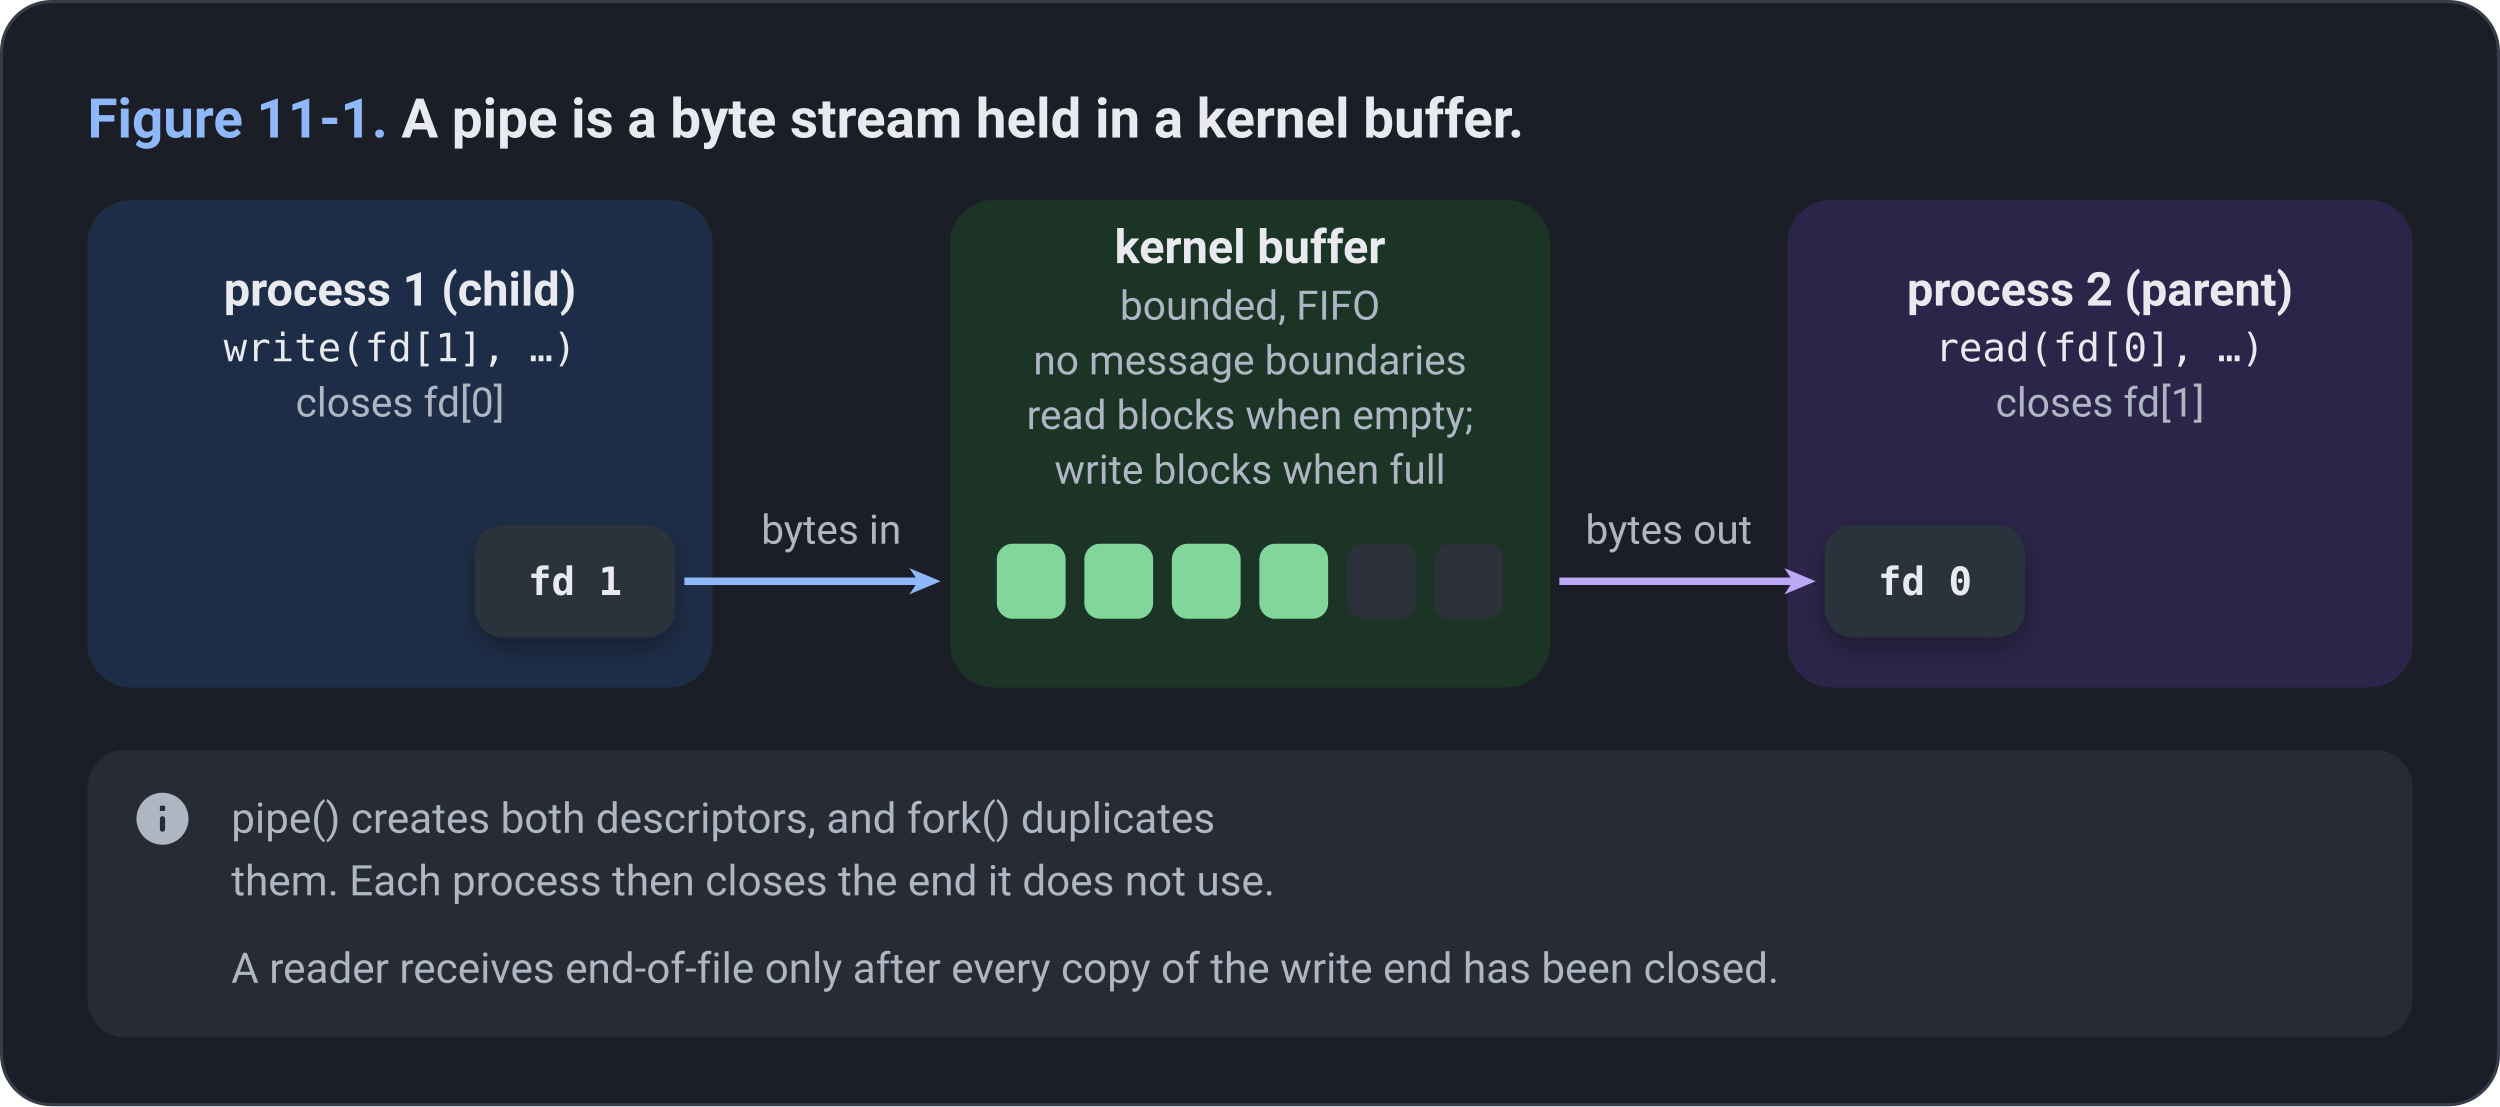
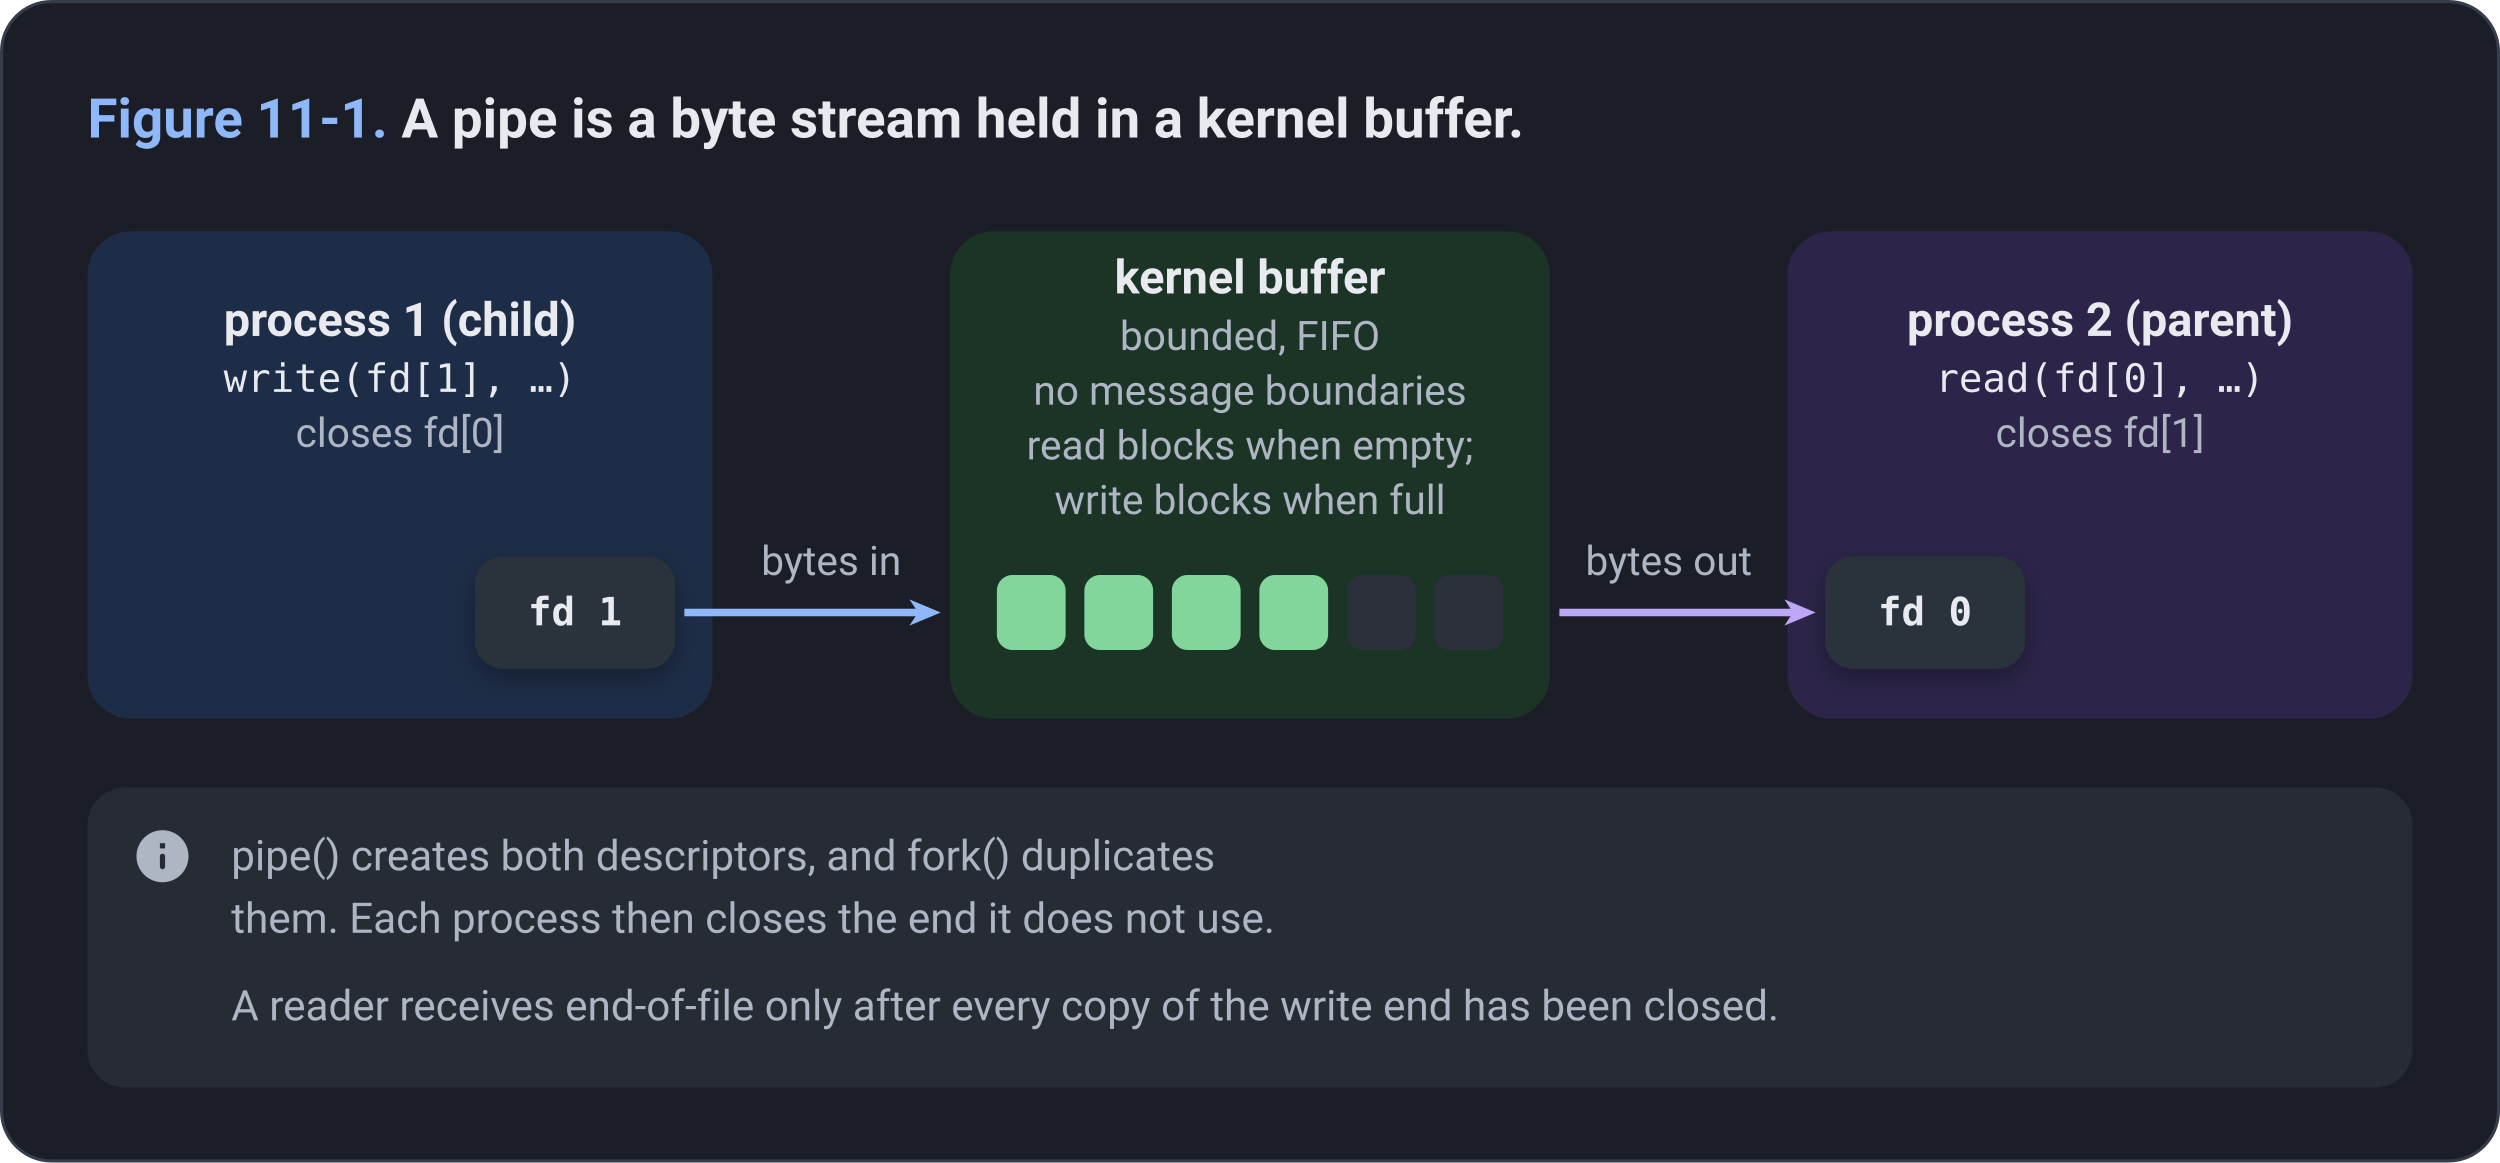
- <svg xmlns="http://www.w3.org/2000/svg" viewBox="0 0 800 354" width="800" height="354">
+ <svg xmlns="http://www.w3.org/2000/svg" viewBox="0 0 800 372" width="800" height="372">
  <style>
    text { font-family: -apple-system, BlinkMacSystemFont, "Segoe UI", Roboto, "Helvetica Neue", Arial, sans-serif; fill: #E8EAF0; }
    .paper { fill: #1B1E26; }
    .frame { fill: #1B1E26; stroke: #363C49; stroke-width: 1; }
    .card { fill: #2B303B; }
    .hair { stroke: #363C49; stroke-width: 1.2; fill: none; }
    .muted { fill: #AEB6C3; }
    .ink { fill: #E8EAF0; }
    .title { font-size: 17.5px; font-weight: 650; }
    .head { font-size: 15.5px; font-weight: 650; }
    .name { font-size: 15px; font-weight: 650; }
    .body { font-size: 13.5px; }
    .sub { font-size: 13px; }
    .mono { font-size: 12.5px; font-family: "SF Mono", SFMono-Regular, ui-monospace, Menlo, Consolas, monospace; }
    .monob { font-size: 12.5px; font-weight: 650; font-family: "SF Mono", SFMono-Regular, ui-monospace, Menlo, Consolas, monospace; }
    .small { font-size: 12px; }
    .note { font-size: 13.5px; }
    .noteb { font-size: 13.5px; font-weight: 650; }
    .sub, .small, .note { fill: #AEB6C3; }
    .c-blue { fill: #1E2D47; }
    .m-blue { fill: #2C4674; }
    .a-blue { fill: #8FB8FA; }
    .t-blue { fill: #8FB8FA; }
    .w-blue { stroke: #8FB8FA; fill: none; stroke-linecap: butt; stroke-linejoin: round; }
    .o-blue { stroke: #8FB8FA; fill: none; stroke-width: 1.5; }
    .h-blue { stroke: #8FB8FA; stroke-width: 1.4; }
    .c-green { fill: #1B3426; }
    .m-green { fill: #28553B; }
    .a-green { fill: #82D69C; }
    .t-green { fill: #82D69C; }
    .w-green { stroke: #82D69C; fill: none; stroke-linecap: butt; stroke-linejoin: round; }
    .o-green { stroke: #82D69C; fill: none; stroke-width: 1.5; }
    .h-green { stroke: #82D69C; stroke-width: 1.4; }
    .c-amber { fill: #3A2D14; }
    .m-amber { fill: #5E471A; }
    .a-amber { fill: #F3C06B; }
    .t-amber { fill: #F3C06B; }
    .w-amber { stroke: #F3C06B; fill: none; stroke-linecap: butt; stroke-linejoin: round; }
    .o-amber { stroke: #F3C06B; fill: none; stroke-width: 1.5; }
    .h-amber { stroke: #F3C06B; stroke-width: 1.4; }
    .c-red { fill: #41221D; }
    .m-red { fill: #69322B; }
    .a-red { fill: #F59E8D; }
    .t-red { fill: #F59E8D; }
    .w-red { stroke: #F59E8D; fill: none; stroke-linecap: butt; stroke-linejoin: round; }
    .o-red { stroke: #F59E8D; fill: none; stroke-width: 1.5; }
    .h-red { stroke: #F59E8D; stroke-width: 1.4; }
    .c-purple { fill: #2C2549; }
    .m-purple { fill: #453978; }
    .a-purple { fill: #BCA8F7; }
    .t-purple { fill: #BCA8F7; }
    .w-purple { stroke: #BCA8F7; fill: none; stroke-linecap: butt; stroke-linejoin: round; }
    .o-purple { stroke: #BCA8F7; fill: none; stroke-width: 1.5; }
    .h-purple { stroke: #BCA8F7; stroke-width: 1.4; }
    .c-teal { fill: #15332F; }
    .m-teal { fill: #1F514B; }
    .a-teal { fill: #72D5CA; }
    .t-teal { fill: #72D5CA; }
    .w-teal { stroke: #72D5CA; fill: none; stroke-linecap: butt; stroke-linejoin: round; }
    .o-teal { stroke: #72D5CA; fill: none; stroke-width: 1.5; }
    .h-teal { stroke: #72D5CA; stroke-width: 1.4; }
    .c-gray { fill: #272B34; }
    .m-gray { fill: #3A404D; }
    .a-gray { fill: #AEB6C3; }
    .t-gray { fill: #AEB6C3; }
    .w-gray { stroke: #AEB6C3; fill: none; stroke-linecap: butt; stroke-linejoin: round; }
    .o-gray { stroke: #AEB6C3; fill: none; stroke-width: 1.5; }
    .h-gray { stroke: #AEB6C3; stroke-width: 1.4; }
    .c-wire { fill: #272B34; }
    .m-wire { fill: #3A404D; }
    .a-wire { fill: #A2ABB9; }
    .t-wire { fill: #A2ABB9; }
    .w-wire { stroke: #A2ABB9; fill: none; stroke-linecap: butt; stroke-linejoin: round; }
    .o-wire { stroke: #A2ABB9; fill: none; stroke-width: 1.5; }
    .h-wire { stroke: #A2ABB9; stroke-width: 1.4; }
  </style>
  <defs>
    <filter id="lift" x="-10%" y="-15%" width="120%" height="140%">
      <feDropShadow dx="0" dy="1" stdDeviation="1.2" flood-color="#000000" flood-opacity="0.45" />
      <feDropShadow dx="0" dy="3" stdDeviation="4" flood-color="#000000" flood-opacity="0.32" />
    </filter>
  </defs>
-   <rect x="0.5" y="0.5" width="799" height="353" rx="16" class="frame" />
+   <rect x="0.5" y="0.5" width="799" height="371" rx="16" class="frame" />
  <text x="28" y="44" class="title">
    <tspan class="t-blue">Figure 11-1.</tspan> A pipe is a byte stream held in a kernel buffer.</text>
-   <g transform="translate(0 64)">
+   <g transform="translate(0 74)">
    <rect x="28.0" y="0.0" width="200.0" height="156.0" rx="14" class="c-blue" />
-     <text x="128.0" y="33.8" class="name" text-anchor="middle" data-fit="34.0,222.0">process 1 (child)</text>
-     <text x="128.0" y="51.6" class="mono" text-anchor="middle" data-fit="34.0,222.0">write(fd[1], …)</text>
-     <text x="128.0" y="69.3" class="sub" text-anchor="middle" data-fit="34.0,222.0">closes fd[0]</text>
+     <text x="128.0" y="33.5" class="name" text-anchor="middle" data-fit="34.0,222.0">process 1 (child)</text>
+     <text x="128.0" y="51.4" class="mono" text-anchor="middle" data-fit="34.0,222.0">write(fd[1], …)</text>
+     <text x="128.0" y="69.0" class="sub" text-anchor="middle" data-fit="34.0,222.0">closes fd[0]</text>
    <rect x="152.0" y="104.0" width="64.0" height="36.0" rx="9" class="card" filter="url(#lift)" />
-     <text x="184.0" y="126.4" class="monob" text-anchor="middle" data-fit="157.0,211.0">fd 1</text>
+     <text x="184.0" y="126.1" class="monob" text-anchor="middle" data-fit="157.0,211.0">fd 1</text>
    <rect x="572.0" y="0.0" width="200.0" height="156.0" rx="14" class="c-purple" />
-     <text x="672.0" y="33.8" class="name" text-anchor="middle" data-fit="578.0,766.0">process 2 (parent)</text>
-     <text x="672.0" y="51.6" class="mono" text-anchor="middle" data-fit="578.0,766.0">read(fd[0], …)</text>
-     <text x="672.0" y="69.3" class="sub" text-anchor="middle" data-fit="578.0,766.0">closes fd[1]</text>
+     <text x="672.0" y="33.5" class="name" text-anchor="middle" data-fit="578.0,766.0">process 2 (parent)</text>
+     <text x="672.0" y="51.4" class="mono" text-anchor="middle" data-fit="578.0,766.0">read(fd[0], …)</text>
+     <text x="672.0" y="69.0" class="sub" text-anchor="middle" data-fit="578.0,766.0">closes fd[1]</text>
    <rect x="584.0" y="104.0" width="64.0" height="36.0" rx="9" class="card" filter="url(#lift)" />
-     <text x="616.0" y="126.4" class="monob" text-anchor="middle" data-fit="589.0,643.0">fd 0</text>
+     <text x="616.0" y="126.1" class="monob" text-anchor="middle" data-fit="589.0,643.0">fd 0</text>
    <rect x="304.0" y="0.0" width="192.0" height="156.0" rx="14" class="c-green" />
-     <text x="400.0" y="20.2" class="name" text-anchor="middle" data-fit="308.0,492.0">kernel buffer</text>
-     <text x="400.0" y="38.3" class="sub" text-anchor="middle" data-fit="308.0,492.0">bounded, FIFO</text>
-     <text x="400.0" y="55.8" class="sub" text-anchor="middle" data-fit="308.0,492.0">no message boundaries</text>
-     <text x="400.0" y="73.3" class="sub" text-anchor="middle" data-fit="308.0,492.0">read blocks when empty;</text>
-     <text x="400.0" y="90.8" class="sub" text-anchor="middle" data-fit="308.0,492.0">write blocks when full</text>
+     <text x="400.0" y="19.9" class="name" text-anchor="middle" data-fit="308.0,492.0">kernel buffer</text>
+     <text x="400.0" y="38.0" class="sub" text-anchor="middle" data-fit="308.0,492.0">bounded, FIFO</text>
+     <text x="400.0" y="55.5" class="sub" text-anchor="middle" data-fit="308.0,492.0">no message boundaries</text>
+     <text x="400.0" y="73.0" class="sub" text-anchor="middle" data-fit="308.0,492.0">read blocks when empty;</text>
+     <text x="400.0" y="90.5" class="sub" text-anchor="middle" data-fit="308.0,492.0">write blocks when full</text>
    <rect x="319.0" y="110.0" width="22.0" height="24.0" rx="5" class="a-green" />
    <rect x="347.0" y="110.0" width="22.0" height="24.0" rx="5" class="a-green" />
    <rect x="375.0" y="110.0" width="22.0" height="24.0" rx="5" class="a-green" />
    <rect x="403.0" y="110.0" width="22.0" height="24.0" rx="5" class="a-green" />
    <rect x="431.0" y="110.0" width="22.0" height="24.0" rx="5" class="card" />
    <rect x="459.0" y="110.0" width="22.0" height="24.0" rx="5" class="card" />
    <polygon points="301.0,122.0 291.0,126.2 293.8,122.0 291.0,117.8" class="a-blue" />
    <path d="M219.0,122.0 L294.0,122.0" class="w-blue" stroke-width="2.4" />
    <text x="266.0" y="110.0" class="sub" text-anchor="middle">bytes in</text>
    <polygon points="581.0,122.0 571.0,126.2 573.8,122.0 571.0,117.8" class="a-purple" />
    <path d="M499.0,122.0 L574.0,122.0" class="w-purple" stroke-width="2.4" />
    <text x="534.0" y="110.0" class="sub" text-anchor="middle">bytes out</text>
  </g>
-   <rect x="28" y="240" width="744" height="92" rx="12" class="c-gray" />
-   <g transform="translate(42 252) scale(0.833)" class="a-gray">
+   <rect x="28" y="252" width="744" height="96" rx="12" class="c-gray" />
+   <g transform="translate(42 264) scale(0.833)" class="a-gray">
    <path d="M12 2C6.48 2 2 6.48 2 12s4.48 10 10 10 10-4.48 10-10S17.52 2 12 2zm0 15c-.55 0-1-.45-1-1v-4c0-.55.45-1 1-1s1 .45 1 1v4c0 .55-.45 1-1 1zm1-8h-2V7h2v2z" />
  </g>
-   <text x="74" y="266.5" class="note" data-fit="74,760">pipe() creates both descriptors, and fork() duplicates</text>
-   <text x="74" y="286.5" class="note" data-fit="74,760">them. Each process then closes the end it does not use.</text>
-   <text x="74" y="314.5" class="note" data-fit="74,760">A reader receives end-of-file only after every copy of the write end has been closed.</text>
+   <text x="74" y="278.5" class="note" data-fit="74,760">pipe() creates both descriptors, and fork() duplicates</text>
+   <text x="74" y="298.5" class="note" data-fit="74,760">them. Each process then closes the end it does not use.</text>
+   <text x="74" y="326.5" class="note" data-fit="74,760">A reader receives end-of-file only after every copy of the write end has been closed.</text>
</svg>
